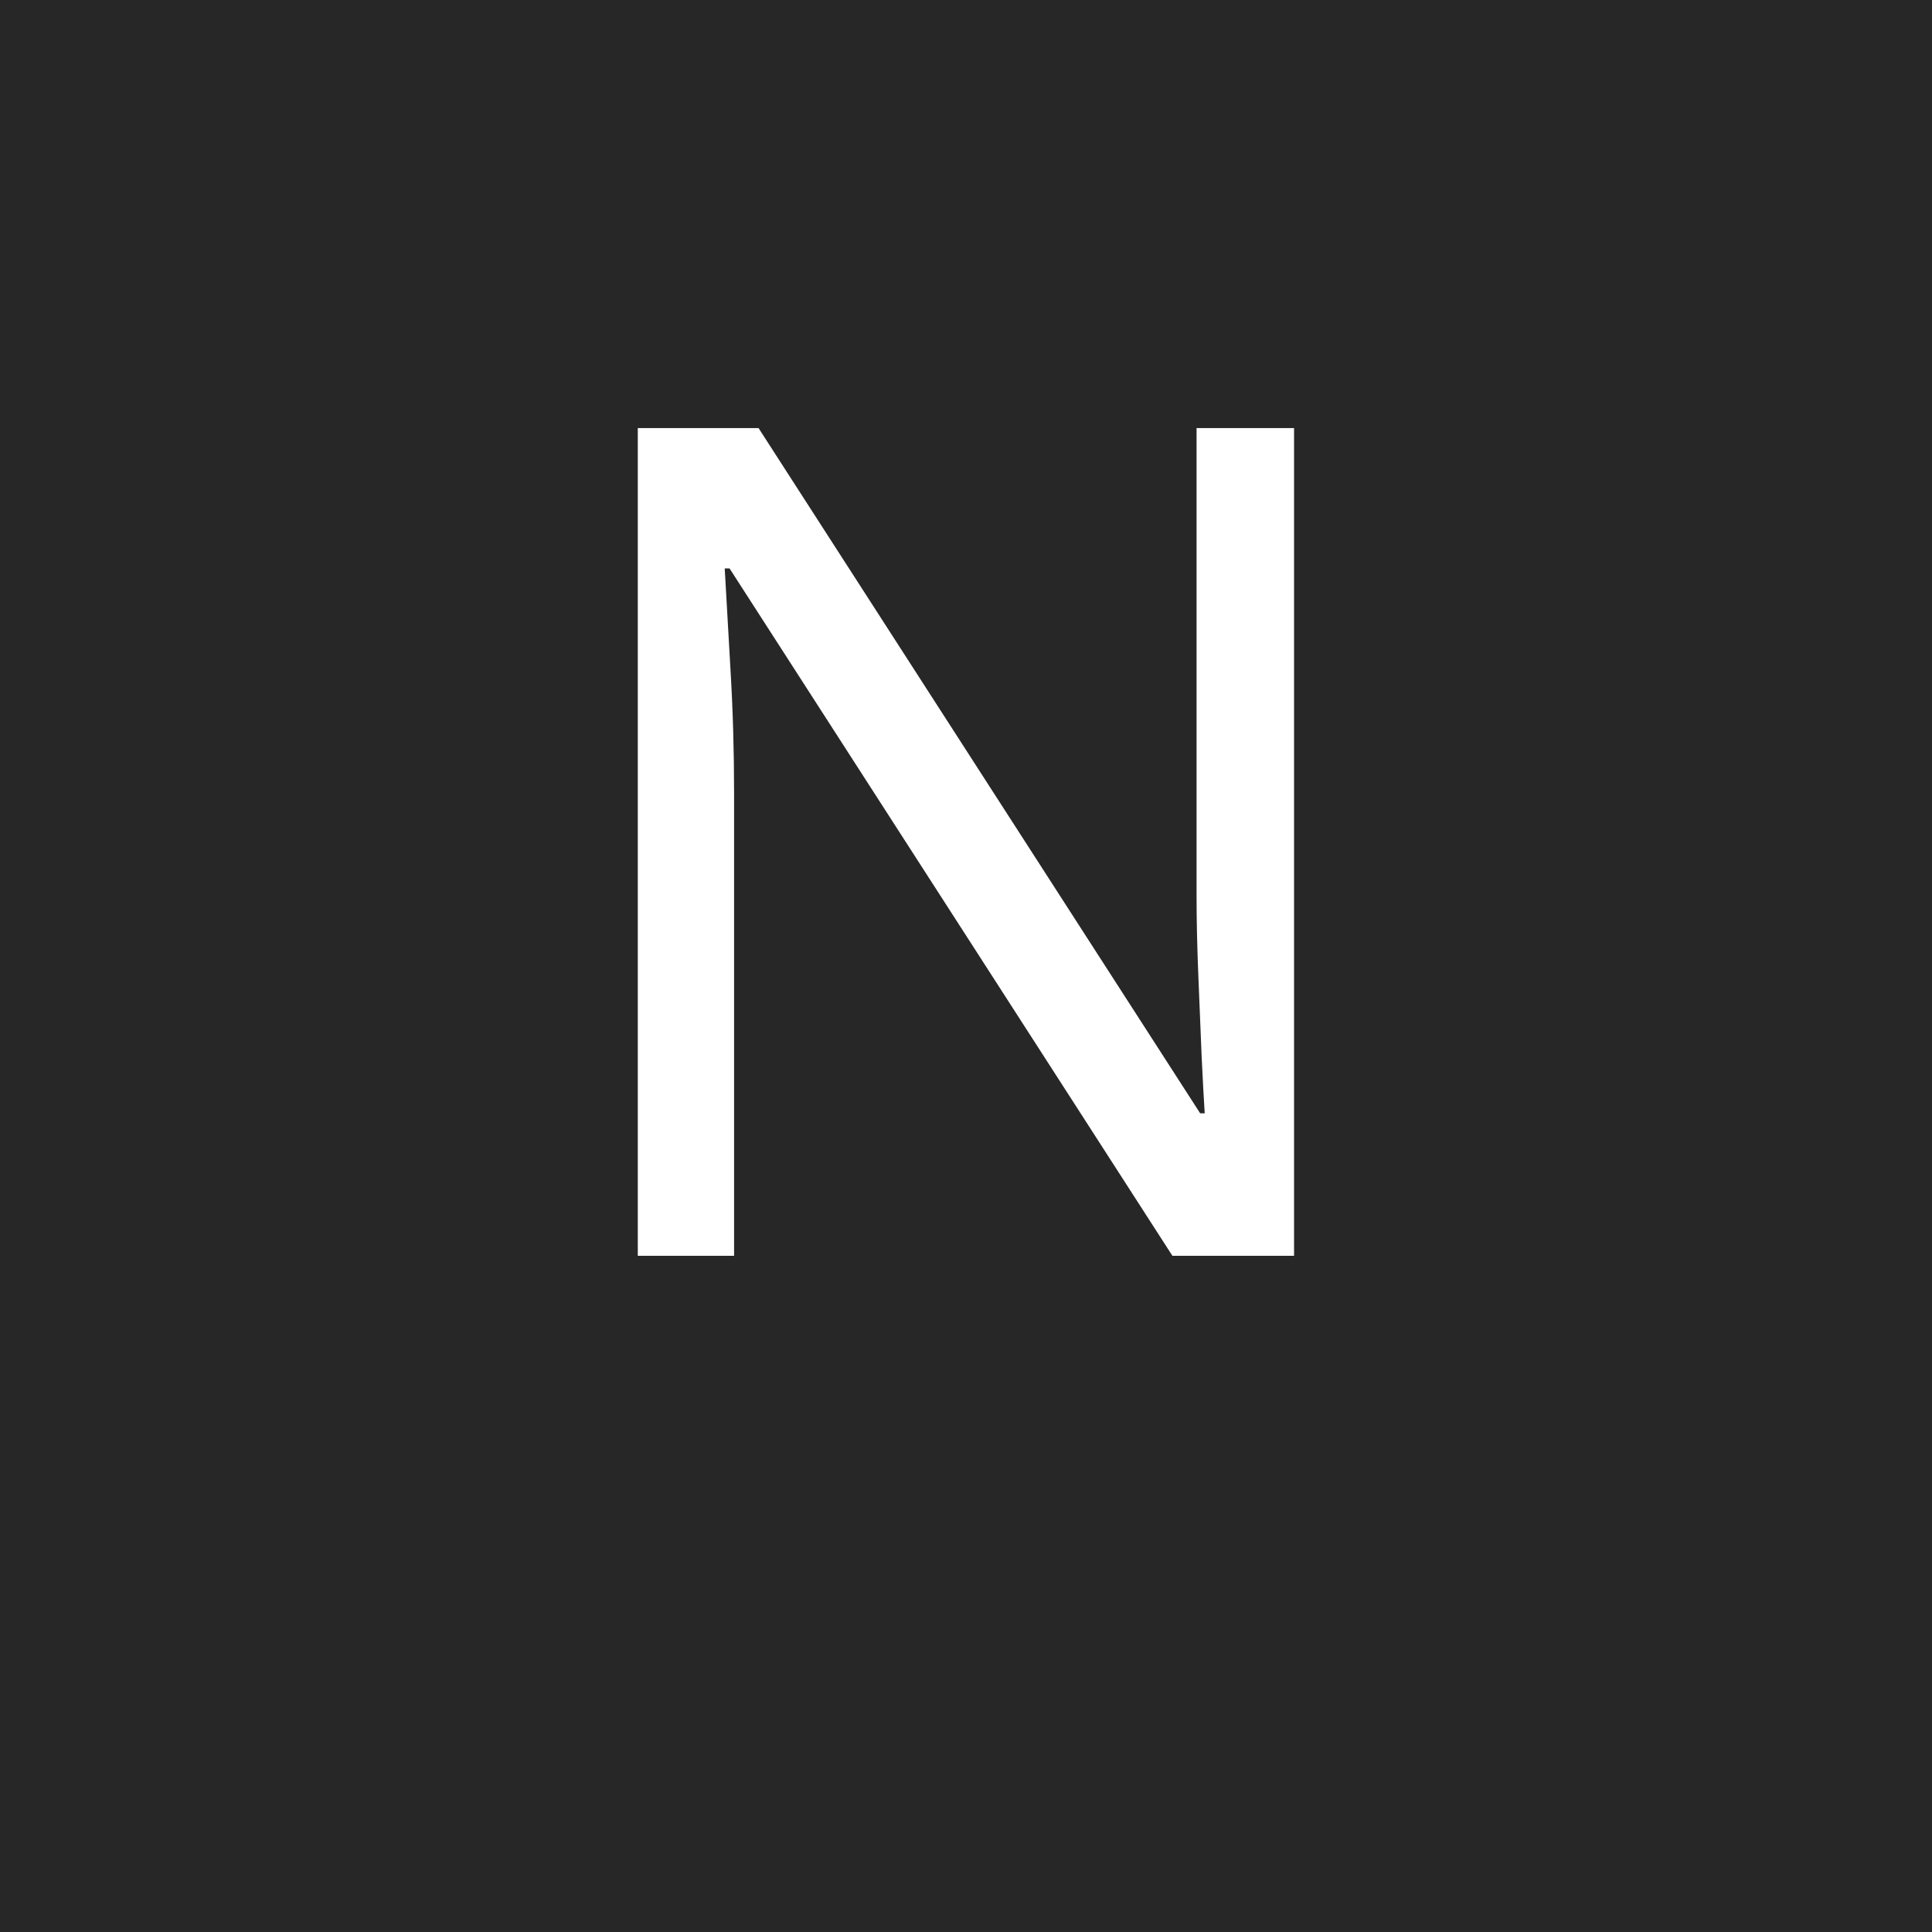
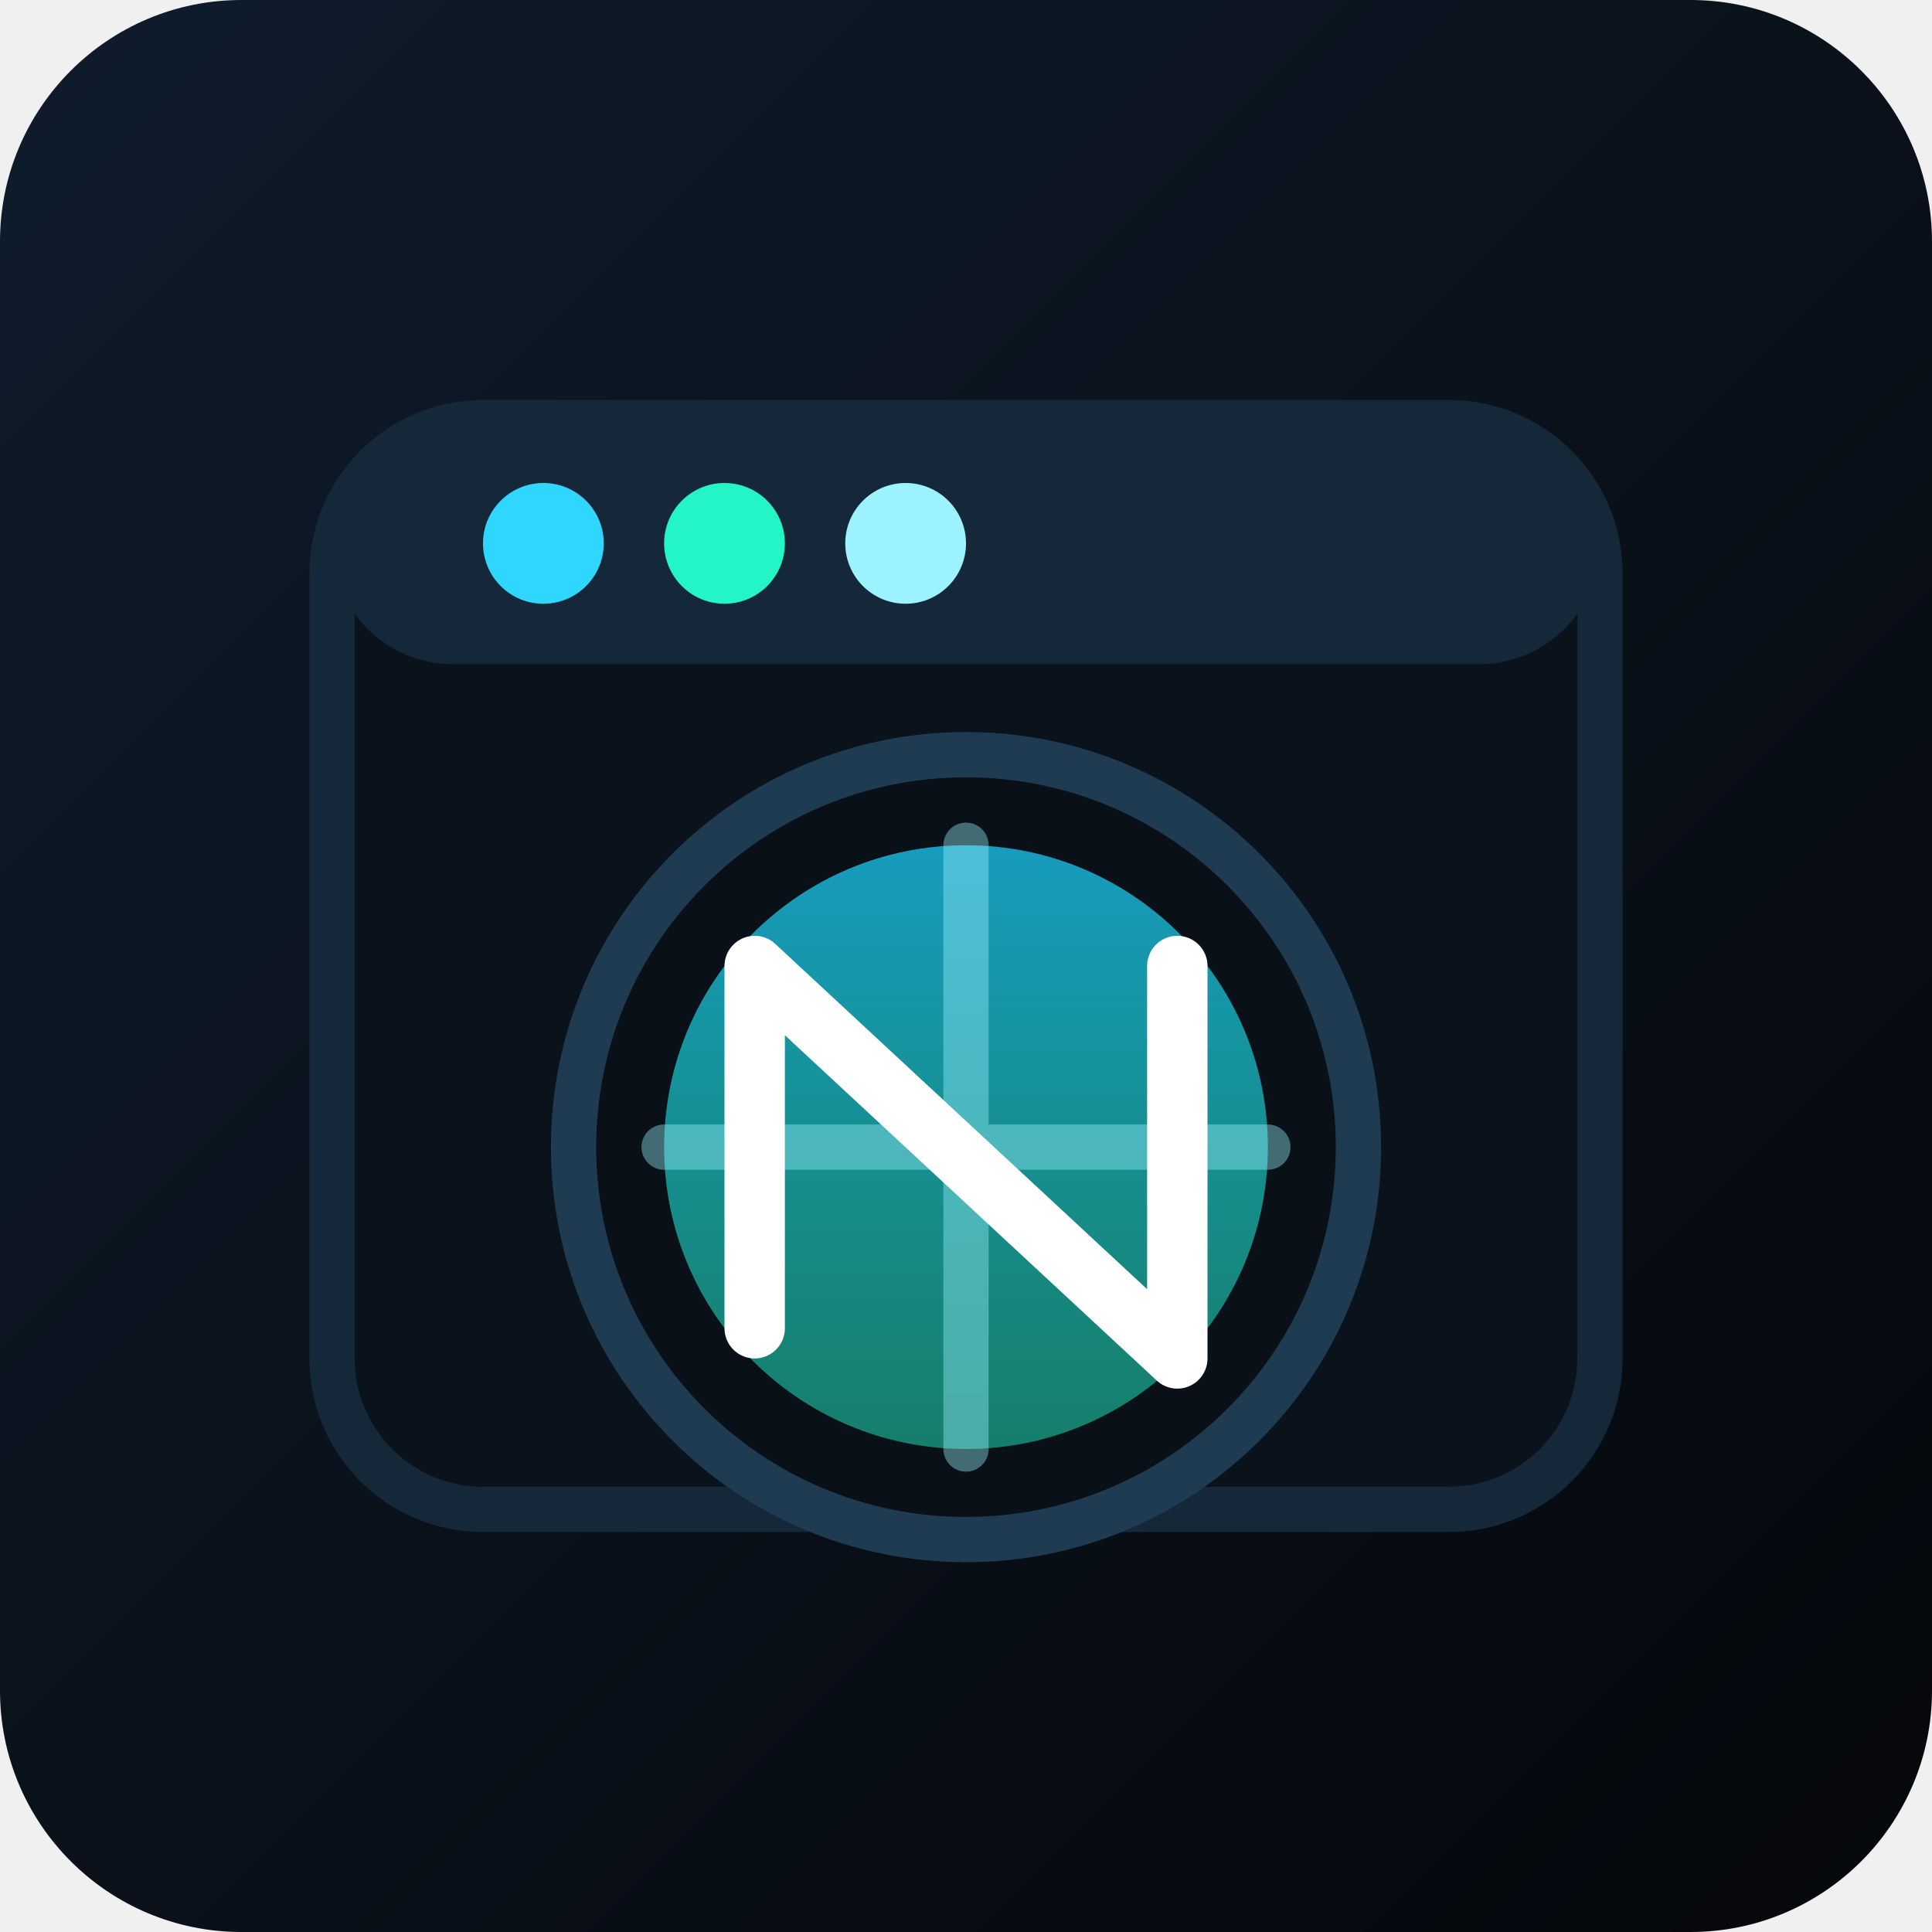
- <svg xmlns="http://www.w3.org/2000/svg" viewBox="0 0 100 100">
-   <rect width="100" height="100" fill="#272727" />
-   <text x="50" y="65" font-size="60" text-anchor="middle" fill="#fff" font-family="sans-serif">N</text>
+ <svg xmlns="http://www.w3.org/2000/svg" viewBox="0 0 128 128">
+   <defs>
+     <linearGradient id="nikto-bg" x1="0%" y1="0%" x2="100%" y2="100%">
+       <stop offset="0%" stop-color="#0f1c2c" />
+       <stop offset="100%" stop-color="#05070b" />
+     </linearGradient>
+     <linearGradient id="nikto-sweep" x1="0%" y1="0%" x2="0%" y2="100%">
+       <stop offset="0%" stop-color="#1cd2ff" stop-opacity="0.9" />
+       <stop offset="100%" stop-color="#23f5c6" stop-opacity="0.6" />
+     </linearGradient>
+   </defs>
+   <rect width="128" height="128" rx="16" fill="url(#nikto-bg)" />
+   <rect x="22" y="28" width="84" height="72" rx="10" fill="#0a121b" stroke="#15283a" stroke-width="3" />
+   <rect x="22" y="28" width="84" height="16" rx="8" fill="#15283a" />
+   <circle cx="36" cy="36" r="4" fill="#2fd7ff" />
+   <circle cx="48" cy="36" r="4" fill="#23f5c6" />
+   <circle cx="60" cy="36" r="4" fill="#9cf3ff" />
+   <g transform="translate(0,6)">
+     <circle cx="64" cy="70" r="26" fill="#091017" stroke="#1f3b52" stroke-width="3" />
+     <circle cx="64" cy="70" r="20" fill="url(#nikto-sweep)" opacity="0.8" />
+     <path d="M64 50v40M44 70h40" stroke="#9cf3ff" stroke-width="3" stroke-linecap="round" opacity="0.4" />
+     <path d="M50 82V58l28 26V58" fill="none" stroke="#ffffff" stroke-width="4" stroke-linecap="round" stroke-linejoin="round" />
+   </g>
</svg>
